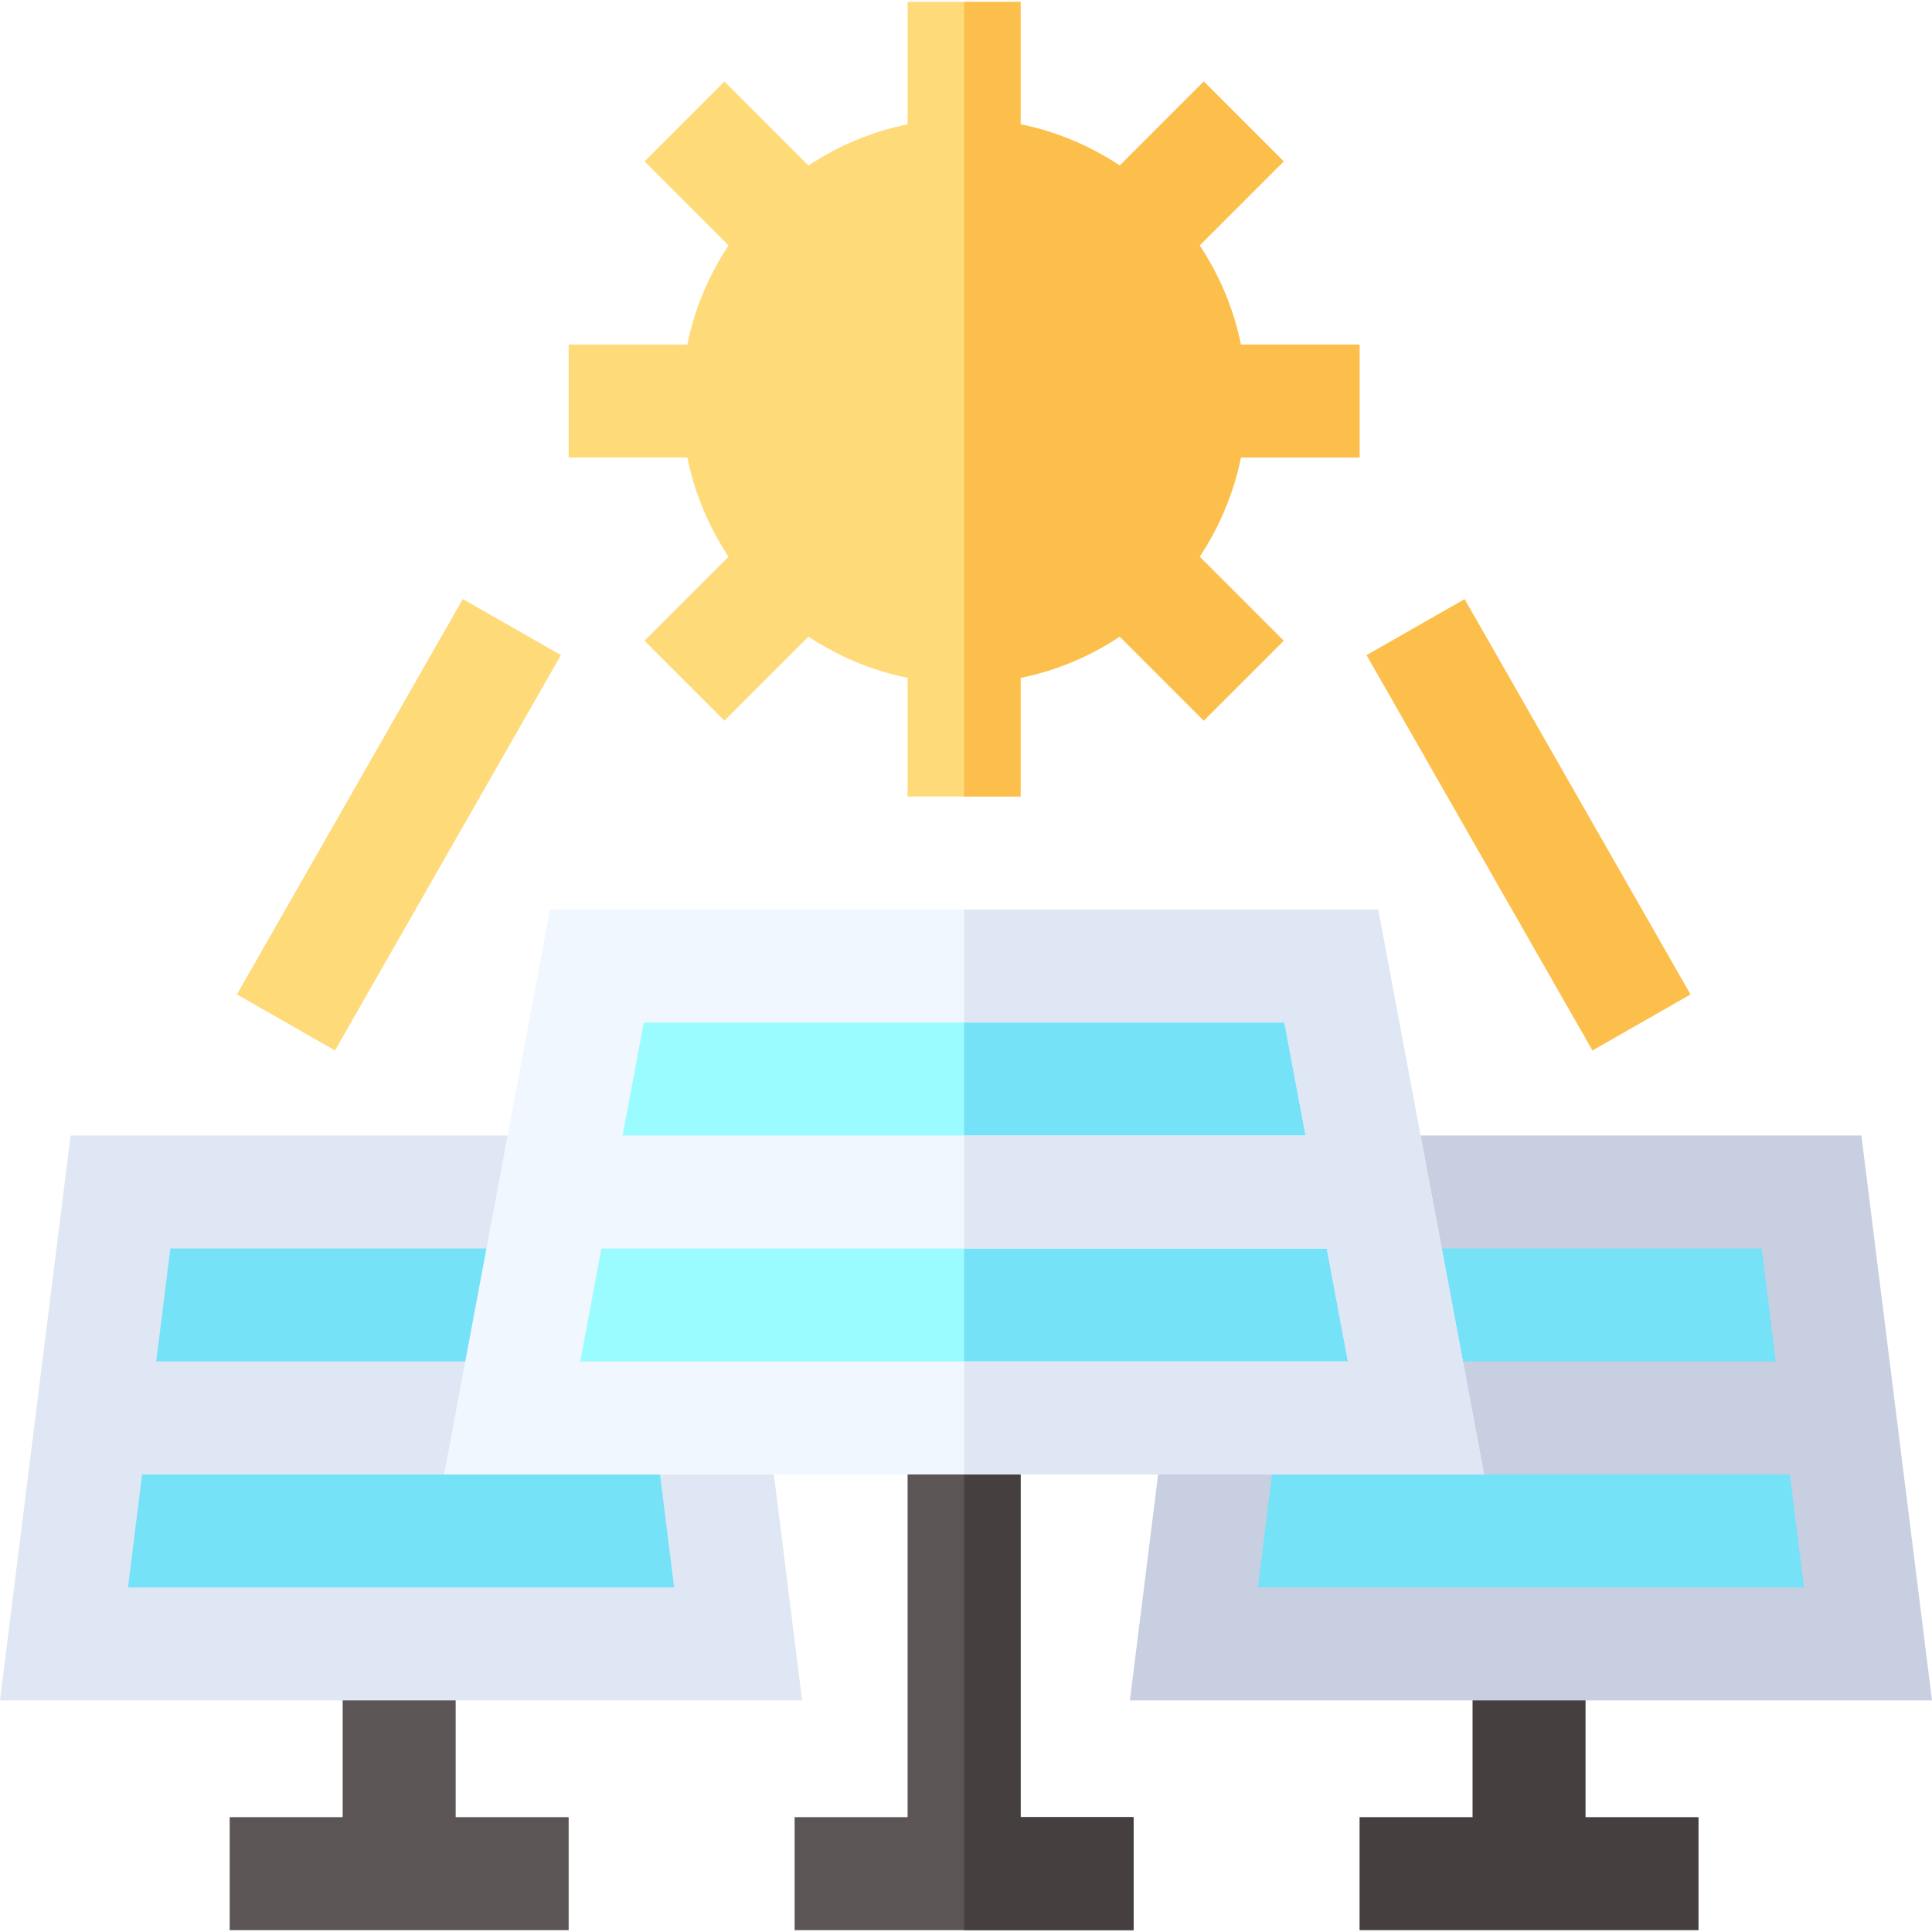
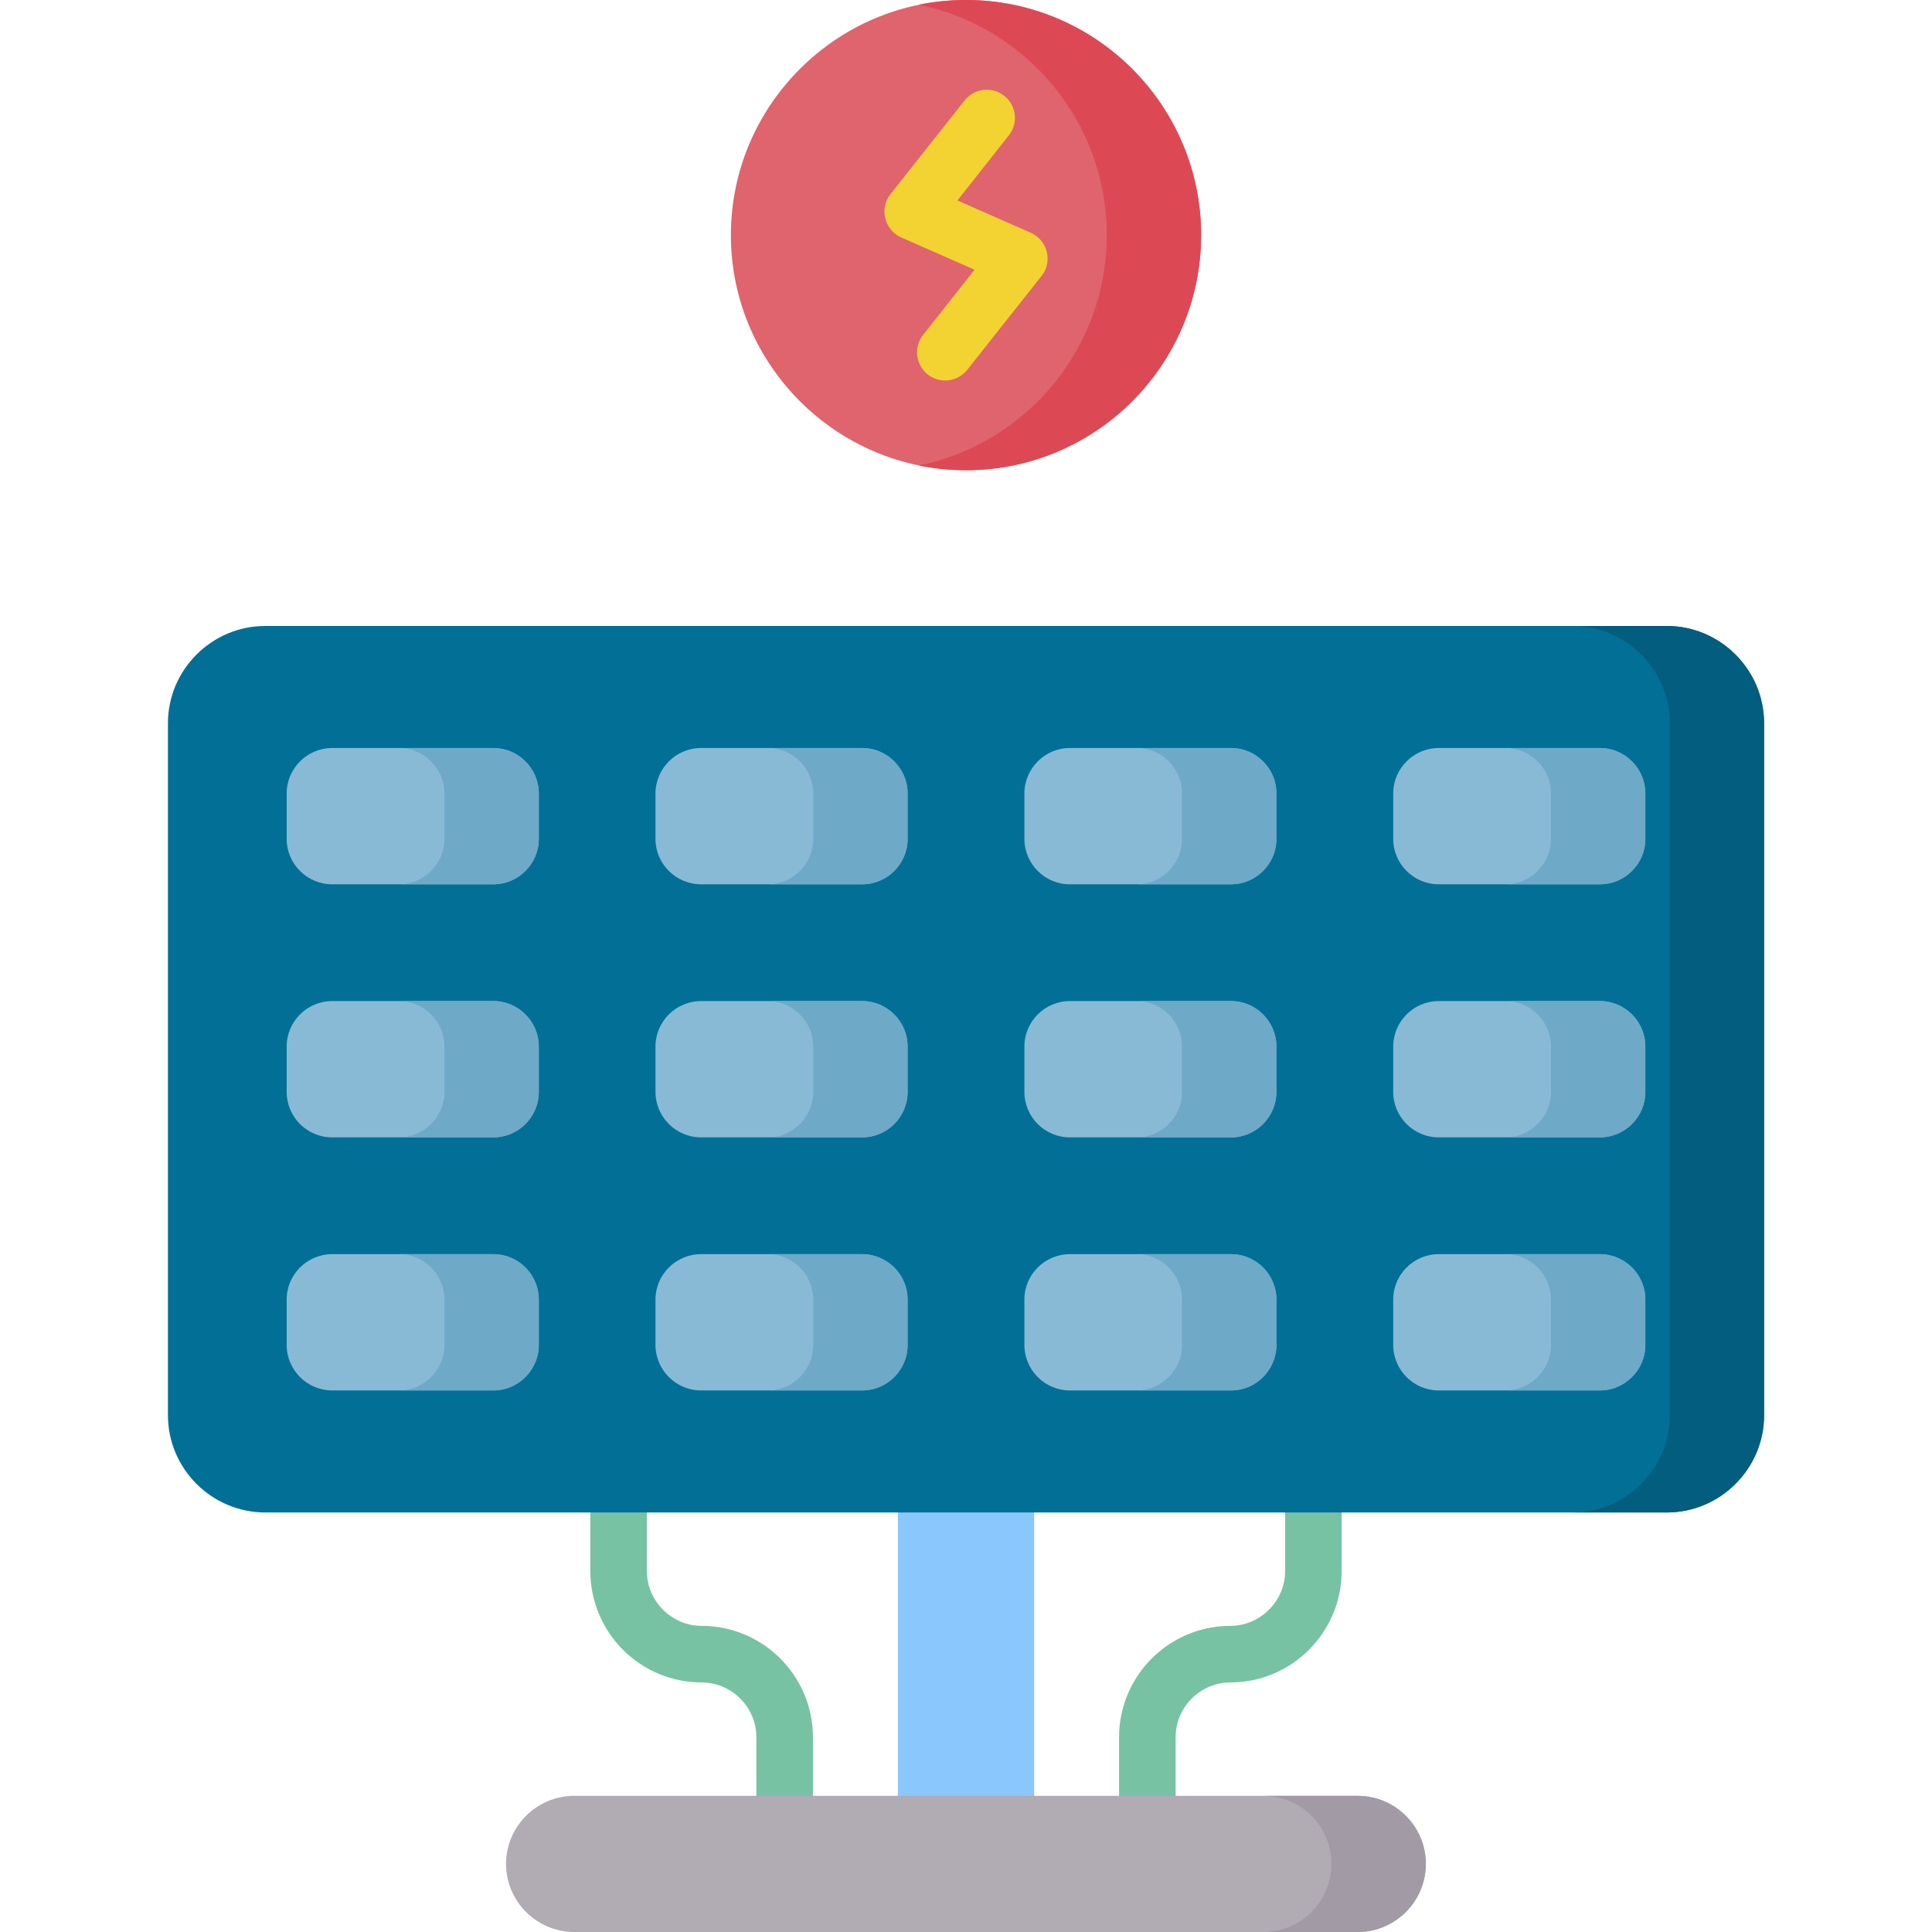
- <svg xmlns="http://www.w3.org/2000/svg" id="Capa_1" enable-background="new 0 0 512.988 512.988" height="512" viewBox="0 0 512.988 512.988" width="512">
+ <svg xmlns="http://www.w3.org/2000/svg" id="Capa_1" enable-background="new 0 0 512 512" height="512" viewBox="0 0 512 512" width="512">
  <g>
-     <g id="Solar_Energy_2_">
-       <path d="m316.997 436.494 15-120h149l15 120z" fill="#76e2f8" />
-       <path d="m420.997 482.494v-46h-30v46h-30v30h90v-30z" fill="#463f3f" />
-       <path d="m494.238 301.494h-175.483l-18.747 150h212.98zm-26.483 30 3.75 30h-130.017l3.75-30zm-133.767 90 3.75-30h137.517l3.75 30z" fill="#c7cfe1" />
-       <path d="m270.988 482.494v-106h-30v106h-30v30h90v-30z" fill="#5b5555" />
-       <path d="m270.988 376.494h-15v136h45v-30h-30z" fill="#463f3f" />
-       <path d="m16.988 436.494 15-120h149l15 120z" fill="#76e2f8" />
-       <path d="m120.988 482.494v-46h-30v46h-30v30h90v-30z" fill="#5b5555" />
-       <path d="m194.23 301.494h-175.483l-18.747 150h212.98zm-26.483 30 3.75 30h-130.017l3.75-30zm-133.767 90 3.75-30h137.517l3.75 30z" fill="#dfe7f4" />
-       <g>
-         <path d="m318.531 65.165 22.31-22.31-21.213-21.213-22.31 22.31c-7.869-5.217-16.768-9-26.329-10.948v-32.51h-30v32.509c-9.562 1.949-18.46 5.731-26.33 10.948l-22.311-22.31-21.213 21.213 22.311 22.31c-5.218 7.869-9 16.768-10.948 26.329h-31.509v30h31.509c1.949 9.561 5.731 18.46 10.948 26.329l-22.311 22.31 21.213 21.213 22.311-22.31c7.869 5.218 16.768 9 26.33 10.948v31.509h30v-31.509c9.562-1.949 18.46-5.731 26.33-10.948l22.31 22.31 21.213-21.213-22.31-22.31c5.218-7.869 9-16.768 10.948-26.329h31.509v-30h-31.509c-1.95-9.56-5.732-18.459-10.949-26.328z" fill="#ffda79" />
-         <path d="m255.988.494v211h15v-31.509c9.562-1.949 18.46-5.731 26.33-10.948l22.31 22.31 21.213-21.213-22.31-22.31c5.218-7.869 9-16.768 10.948-26.329h31.509v-30h-31.509c-1.949-9.561-5.731-18.46-10.948-26.33l22.31-22.31-21.213-21.213-22.31 22.31c-7.869-5.217-16.768-9-26.329-10.948v-32.51z" fill="#fdbf4c" />
-         <path d="m45.521 203.994h120.934v30h-120.934z" fill="#ffda79" transform="matrix(.496 -.868 .868 .496 -136.737 202.364)" />
-         <path d="m390.988 158.527h30v120.934h-30z" fill="#fdbf4c" transform="matrix(.868 -.496 .496 .868 -55.16 230.285)" />
-       </g>
+     <path clip-rule="evenodd" d="m256 124.612c34.3 0 62.307-28.007 62.307-62.307 0-34.326-28.007-62.305-62.307-62.305-34.328 0-62.307 27.979-62.307 62.306 0 34.299 27.979 62.306 62.307 62.306z" fill="#df646e" fill-rule="evenodd" />
+     <path clip-rule="evenodd" d="m256 0c34.413 0 62.307 27.894 62.307 62.306 0 34.414-27.894 62.307-62.307 62.307-4.28 0-8.476-.425-12.501-1.247 28.403-5.81 49.805-30.926 49.805-61.059 0-30.132-21.402-55.247-49.805-61.059 4.025-.822 8.221-1.248 12.501-1.248z" fill="#dc4955" fill-rule="evenodd" />
+     <path d="m255.631 26.618c2.58-3.233 7.257-3.799 10.488-1.248 3.26 2.58 3.798 7.258 1.248 10.488l-13.635 17.264 19.417 8.56c4.763 2.098 5.954 8.248 2.467 11.963l-19.276 24.35c-2.551 3.231-7.229 3.798-10.488 1.247-3.231-2.579-3.77-7.256-1.219-10.488l13.635-17.264-19.417-8.56c-4.451-1.956-5.897-7.653-2.864-11.48z" fill="#f3d332" />
+     <path d="m340.559 400.824c0-4.139 3.345-7.483 7.483-7.483 4.139 0 7.512 3.345 7.512 7.483v15.533c0 8.137-3.316 15.506-8.674 20.863-5.329 5.331-12.699 8.647-20.835 8.647-3.968 0-7.597 1.643-10.233 4.279-2.636 2.608-4.252 6.236-4.252 10.233v15.534c0 4.139-3.374 7.483-7.512 7.483-4.139 0-7.483-3.345-7.483-7.483v-15.534c0-8.136 3.316-15.505 8.646-20.863 5.357-5.33 12.728-8.647 20.835-8.647 3.997 0 7.597-1.644 10.233-4.279 2.636-2.608 4.28-6.236 4.28-10.234zm-184.113 0c0-4.139 3.345-7.483 7.484-7.483 4.167 0 7.512 3.345 7.512 7.483v15.533c0 3.998 1.644 7.626 4.252 10.234 2.636 2.636 6.265 4.279 10.262 4.279 8.107 0 15.477 3.316 20.835 8.647 5.329 5.358 8.645 12.727 8.645 20.863v15.534c0 4.139-3.345 7.483-7.483 7.483s-7.512-3.345-7.512-7.483v-15.534c0-3.997-1.644-7.625-4.252-10.233-2.636-2.636-6.265-4.279-10.233-4.279-8.136 0-15.506-3.316-20.863-8.647-5.33-5.357-8.646-12.727-8.646-20.863v-15.534z" fill="#78c2a4" />
+     <g clip-rule="evenodd" fill-rule="evenodd">
+       <path d="m237.943 392.235h36.113v92.269h-36.113z" fill="#8ac7fd" />
+       <path d="m152.165 512h207.641c9.95 0 18.057-8.106 18.057-18.057 0-9.921-8.107-18.028-18.057-18.028h-207.641c-9.921 0-18.057 8.107-18.057 18.028.001 9.951 8.136 18.057 18.057 18.057z" fill="#b1abb4" />
+       <path d="m334.804 512h25.002c9.95 0 18.057-8.106 18.057-18.057 0-9.921-8.107-18.028-18.057-18.028h-25.002c9.95 0 18.057 8.107 18.057 18.028 0 9.951-8.107 18.057-18.057 18.057z" fill="#a29aa5" />
+       <path d="m70.3 165.886h371.4c14.173 0 25.796 11.594 25.796 25.768v183.403c0 14.174-11.623 25.768-25.796 25.768h-371.4c-14.173 0-25.796-11.594-25.796-25.768v-183.404c0-14.173 11.623-25.767 25.796-25.767z" fill="#027096" />
+       <path d="m416.698 165.886h25.002c14.173 0 25.796 11.594 25.796 25.768v183.403c0 14.174-11.623 25.768-25.796 25.768h-25.002c14.173 0 25.796-11.594 25.796-25.768v-183.404c0-14.173-11.622-25.767-25.796-25.767z" fill="#025d7f" />
+       <path d="m88.017 198.23h42.719c6.633 0 12.047 5.442 12.047 12.047v12.048c0 6.605-5.414 12.02-12.047 12.02h-42.719c-6.633 0-12.047-5.414-12.047-12.02v-12.048c-.001-6.605 5.413-12.047 12.047-12.047zm293.247 134.136h42.719c6.633 0 12.047 5.414 12.047 12.02v12.047c0 6.605-5.414 12.048-12.047 12.048h-42.719c-6.633 0-12.047-5.442-12.047-12.048v-12.047c0-6.606 5.414-12.02 12.047-12.02zm0-67.068h42.719c6.633 0 12.047 5.414 12.047 12.048v12.019c0 6.634-5.414 12.048-12.047 12.048h-42.719c-6.633 0-12.047-5.414-12.047-12.048v-12.019c0-6.634 5.414-12.048 12.047-12.048zm0-67.068h42.719c6.633 0 12.047 5.442 12.047 12.047v12.048c0 6.605-5.414 12.02-12.047 12.02h-42.719c-6.633 0-12.047-5.414-12.047-12.02v-12.048c0-6.605 5.414-12.047 12.047-12.047zm-97.767 134.136h42.747c6.604 0 12.018 5.414 12.018 12.02v12.047c0 6.605-5.414 12.048-12.018 12.048h-42.747c-6.605 0-12.02-5.442-12.02-12.048v-12.047c0-6.606 5.415-12.02 12.02-12.02zm0-67.068h42.747c6.604 0 12.018 5.414 12.018 12.048v12.019c0 6.634-5.414 12.048-12.018 12.048h-42.747c-6.605 0-12.02-5.414-12.02-12.048v-12.019c0-6.634 5.415-12.048 12.02-12.048zm0-67.068h42.747c6.604 0 12.018 5.442 12.018 12.047v12.048c0 6.605-5.414 12.02-12.018 12.02h-42.747c-6.605 0-12.02-5.414-12.02-12.02v-12.048c0-6.605 5.415-12.047 12.02-12.047zm-97.741 134.136h42.719c6.633 0 12.048 5.414 12.048 12.02v12.047c0 6.605-5.415 12.048-12.048 12.048h-42.719c-6.604 0-12.047-5.442-12.047-12.048v-12.047c0-6.606 5.443-12.02 12.047-12.02zm0-67.068h42.719c6.633 0 12.048 5.414 12.048 12.048v12.019c0 6.634-5.415 12.048-12.048 12.048h-42.719c-6.604 0-12.047-5.414-12.047-12.048v-12.019c0-6.634 5.443-12.048 12.047-12.048zm0-67.068h42.719c6.633 0 12.048 5.442 12.048 12.047v12.048c0 6.605-5.415 12.02-12.048 12.02h-42.719c-6.604 0-12.047-5.414-12.047-12.02v-12.048c0-6.605 5.443-12.047 12.047-12.047zm-97.739 134.136h42.719c6.633 0 12.047 5.414 12.047 12.02v12.047c0 6.605-5.414 12.048-12.047 12.048h-42.719c-6.633 0-12.047-5.442-12.047-12.048v-12.047c-.001-6.606 5.413-12.02 12.047-12.02zm0-67.068h42.719c6.633 0 12.047 5.414 12.047 12.048v12.019c0 6.634-5.414 12.048-12.047 12.048h-42.719c-6.633 0-12.047-5.414-12.047-12.048v-12.019c-.001-6.634 5.413-12.048 12.047-12.048z" fill="#89bad5" />
+       <path d="m105.733 198.23h25.002c6.633 0 12.047 5.442 12.047 12.047v12.048c0 6.605-5.414 12.02-12.047 12.02h-25.002c6.633 0 12.047-5.414 12.047-12.02v-12.048c.001-6.605-5.413-12.047-12.047-12.047zm293.248 134.136h25.002c6.633 0 12.047 5.414 12.047 12.02v12.047c0 6.605-5.414 12.048-12.047 12.048h-25.002c6.633 0 12.047-5.442 12.047-12.048v-12.047c.001-6.606-5.414-12.02-12.047-12.02zm0-67.068h25.002c6.633 0 12.047 5.414 12.047 12.048v12.019c0 6.634-5.414 12.048-12.047 12.048h-25.002c6.633 0 12.047-5.414 12.047-12.048v-12.019c.001-6.634-5.414-12.048-12.047-12.048zm0-67.068h25.002c6.633 0 12.047 5.442 12.047 12.047v12.048c0 6.605-5.414 12.02-12.047 12.02h-25.002c6.633 0 12.047-5.414 12.047-12.02v-12.048c.001-6.605-5.414-12.047-12.047-12.047zm-97.739 134.136h25.002c6.604 0 12.018 5.414 12.018 12.02v12.047c0 6.605-5.414 12.048-12.018 12.048h-25.002c6.604 0 12.019-5.442 12.019-12.048v-12.047c0-6.606-5.415-12.02-12.019-12.02zm0-67.068h25.002c6.604 0 12.018 5.414 12.018 12.048v12.019c0 6.634-5.414 12.048-12.018 12.048h-25.002c6.604 0 12.019-5.414 12.019-12.048v-12.019c0-6.634-5.415-12.048-12.019-12.048zm0-67.068h25.002c6.604 0 12.018 5.442 12.018 12.047v12.048c0 6.605-5.414 12.02-12.018 12.02h-25.002c6.604 0 12.019-5.414 12.019-12.02v-12.048c0-6.605-5.415-12.047-12.019-12.047zm-97.768 134.136h25.001c6.633 0 12.048 5.414 12.048 12.02v12.047c0 6.605-5.415 12.048-12.048 12.048h-25.001c6.633 0 12.047-5.442 12.047-12.048v-12.047c0-6.606-5.415-12.02-12.047-12.02zm0-67.068h25.001c6.633 0 12.048 5.414 12.048 12.048v12.019c0 6.634-5.415 12.048-12.048 12.048h-25.001c6.633 0 12.047-5.414 12.047-12.048v-12.019c0-6.634-5.415-12.048-12.047-12.048zm0-67.068h25.001c6.633 0 12.048 5.442 12.048 12.047v12.048c0 6.605-5.415 12.02-12.048 12.02h-25.001c6.633 0 12.047-5.414 12.047-12.02v-12.048c0-6.605-5.415-12.047-12.047-12.047zm-97.741 134.136h25.002c6.633 0 12.047 5.414 12.047 12.02v12.047c0 6.605-5.414 12.048-12.047 12.048h-25.002c6.633 0 12.047-5.442 12.047-12.048v-12.047c.001-6.606-5.413-12.02-12.047-12.02zm0-67.068h25.002c6.633 0 12.047 5.414 12.047 12.048v12.019c0 6.634-5.414 12.048-12.047 12.048h-25.002c6.633 0 12.047-5.414 12.047-12.048v-12.019c.001-6.634-5.413-12.048-12.047-12.048z" fill="#6ea9c8" />
    </g>
-     <path d="m135.988 376.494 22.5-120h195l22.5 120z" fill="#9bfcff" />
-     <path d="m255.988 376.494h120l-22.5-120h-97.5z" fill="#76e2f8" />
-     <path d="m365.937 241.494h-219.897l-28.125 150h276.147zm-24.897 30 5.625 30h-181.353l5.625-30zm-186.978 90 5.625-30h192.603l5.625 30z" fill="#f0f7ff" />
-     <path d="m365.937 241.494h-109.949v30h85.052l5.625 30h-90.677v30h96.302l5.625 30h-101.927v30h138.074z" fill="#dfe7f4" />
  </g>
</svg>
